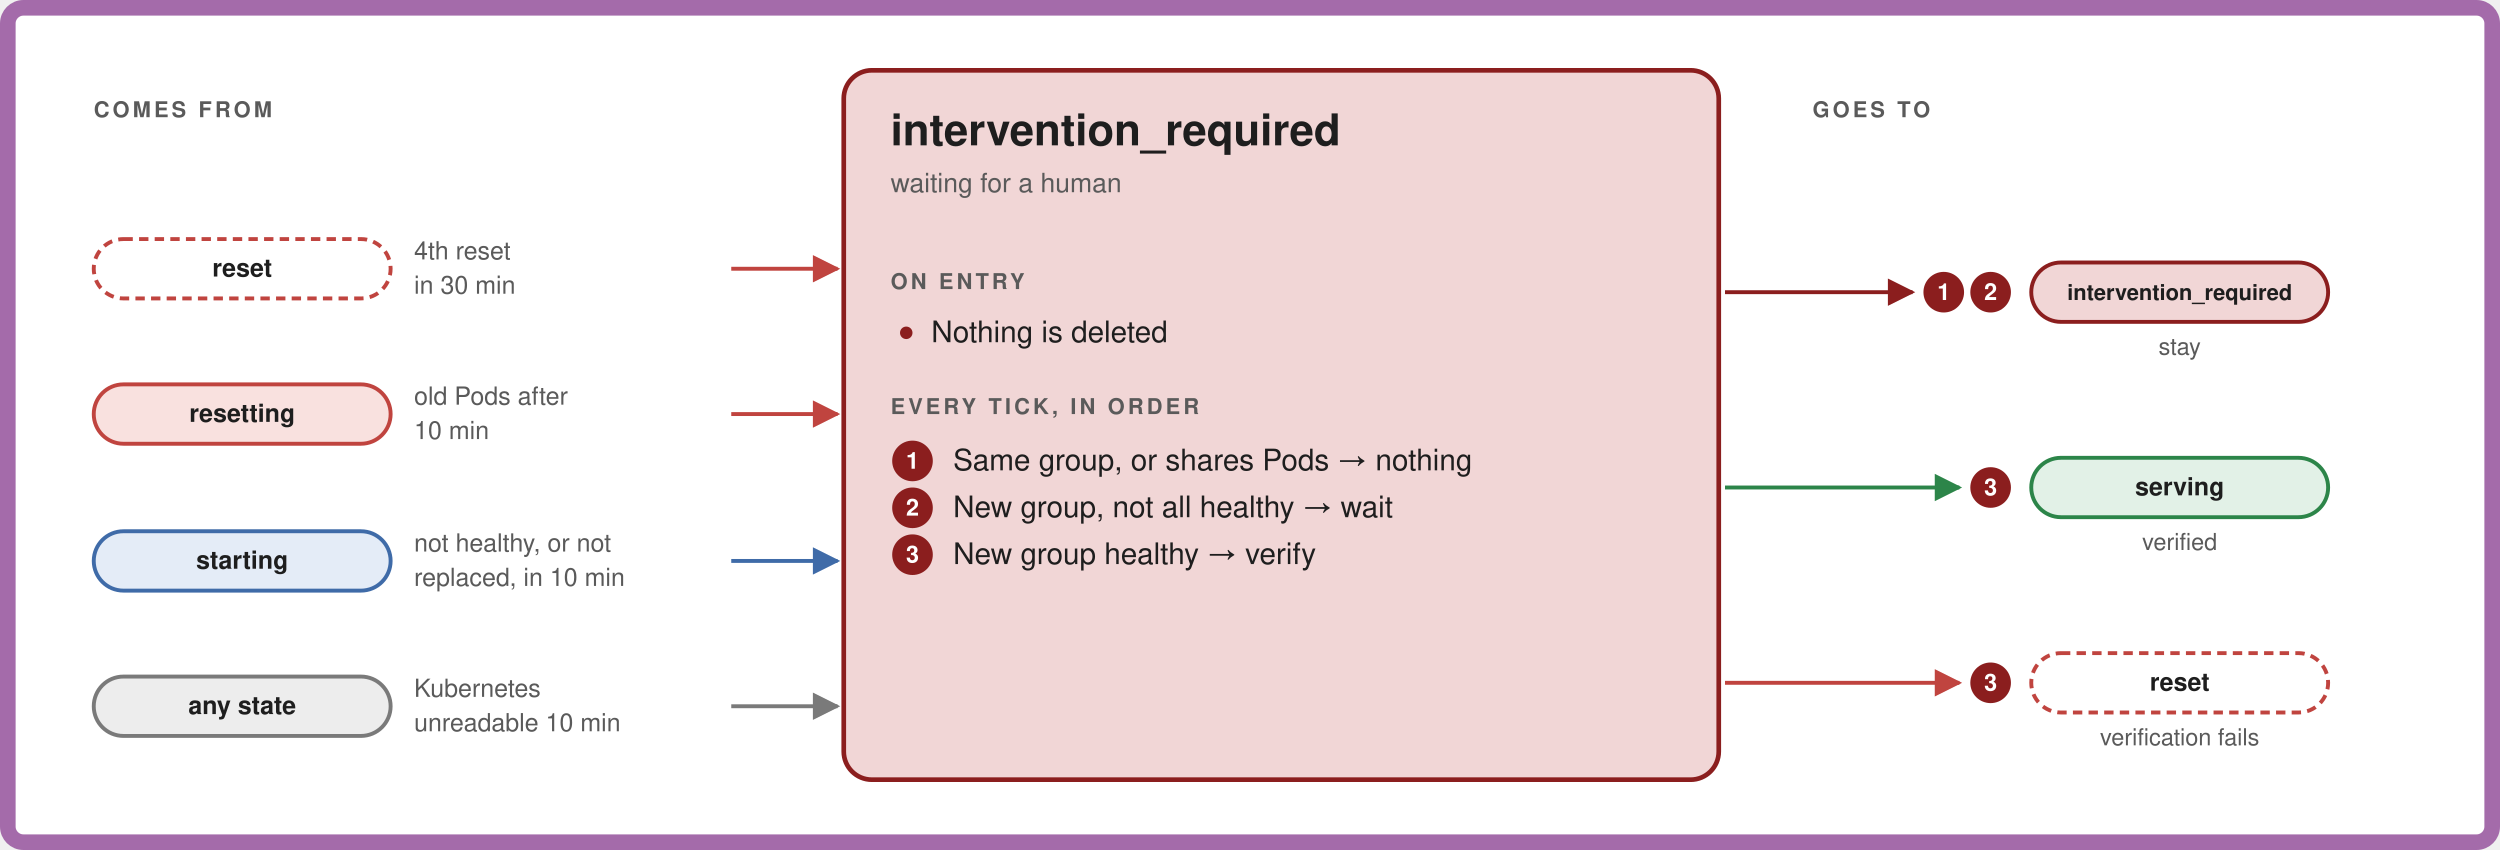
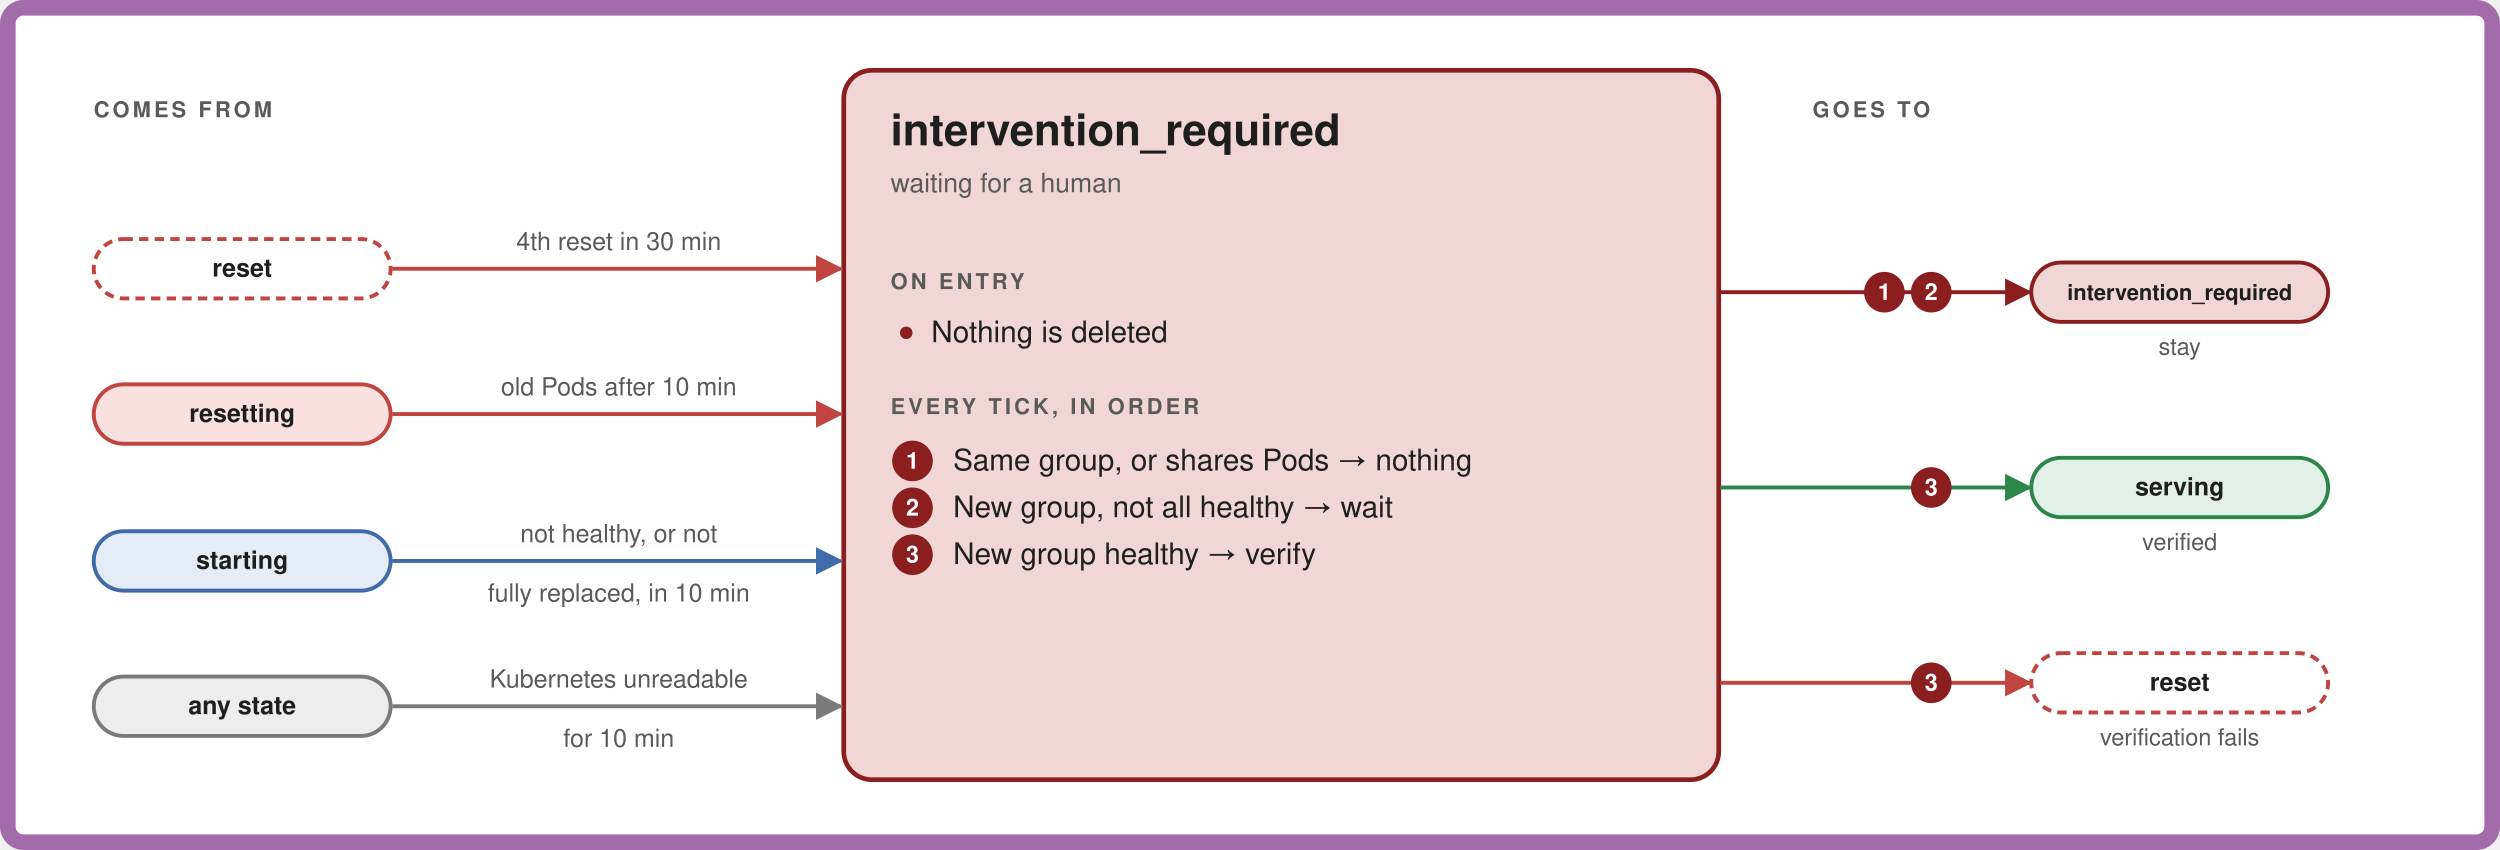
<svg xmlns="http://www.w3.org/2000/svg" viewBox="0 0 1600 544" role="img" aria-labelledby="title desc" font-family="-apple-system, 'Segoe UI', Helvetica, Arial, sans-serif">
  <defs>
    <marker id="arrow-dark" viewBox="0 0 10 10" refX="9" refY="5" markerWidth="7" markerHeight="7" orient="auto-start-reverse">
      <path d="M0,0 L10,5 L0,10 z" fill="#3A3A3A" />
    </marker>
    <marker id="arrow-green" viewBox="0 0 10 10" refX="9" refY="5" markerWidth="7" markerHeight="7" orient="auto-start-reverse">
      <path d="M0,0 L10,5 L0,10 z" fill="#2C8549" />
    </marker>
    <marker id="arrow-red" viewBox="0 0 10 10" refX="9" refY="5" markerWidth="7" markerHeight="7" orient="auto-start-reverse">
      <path d="M0,0 L10,5 L0,10 z" fill="#C0443F" />
    </marker>
    <marker id="arrow-blue" viewBox="0 0 10 10" refX="9" refY="5" markerWidth="7" markerHeight="7" orient="auto-start-reverse">
      <path d="M0,0 L10,5 L0,10 z" fill="#3F6BA8" />
    </marker>
    <marker id="arrow-purple" viewBox="0 0 10 10" refX="9" refY="5" markerWidth="7" markerHeight="7" orient="auto-start-reverse">
      <path d="M0,0 L10,5 L0,10 z" fill="#8E5BA6" />
    </marker>
    <marker id="arrow-amber" viewBox="0 0 10 10" refX="9" refY="5" markerWidth="7" markerHeight="7" orient="auto-start-reverse">
      <path d="M0,0 L10,5 L0,10 z" fill="#B97A10" />
    </marker>
    <marker id="arrow-maroon" viewBox="0 0 10 10" refX="9" refY="5" markerWidth="7" markerHeight="7" orient="auto-start-reverse">
      <path d="M0,0 L10,5 L0,10 z" fill="#8B1E1E" />
    </marker>
    <marker id="arrow-gray" viewBox="0 0 10 10" refX="9" refY="5" markerWidth="7" markerHeight="7" orient="auto-start-reverse">
      <path d="M0,0 L10,5 L0,10 z" fill="#7A7A7A" />
    </marker>
  </defs>
  <rect x="5" y="5" width="1590" height="534" rx="10" fill="#FFFFFF" stroke="#A46BAA" stroke-width="10" />
  <rect x="540" y="45" width="560" height="454" rx="18" fill="#F1D6D6" stroke="#8B1E1E" stroke-width="3" />
  <text x="570" y="93" font-size="28" font-weight="700" text-anchor="start" fill="#1E1E1E">intervention_required</text>
  <text x="570" y="123" font-size="17" font-weight="400" text-anchor="start" fill="#5A5A5A">waiting for a human</text>
  <text x="570" y="185" font-size="14" font-weight="700" text-anchor="start" fill="#5A5A5A" letter-spacing="2">ON ENTRY</text>
  <circle cx="580" cy="213" r="4" fill="#8B1E1E" />
  <text x="596" y="219" font-size="19" font-weight="400" text-anchor="start" fill="#1E1E1E">Nothing is deleted</text>
  <text x="570" y="265" font-size="14" font-weight="700" text-anchor="start" fill="#5A5A5A" letter-spacing="2">EVERY TICK, IN ORDER</text>
  <circle cx="584" cy="295" r="13" fill="#8B1E1E" />
  <text x="584" y="300" font-size="15" font-weight="700" text-anchor="middle" fill="#FFFFFF">1</text>
  <text x="610" y="301" font-size="19" font-weight="400" text-anchor="start" fill="#1E1E1E">Same group, or shares Pods → nothing</text>
  <circle cx="584" cy="325" r="13" fill="#8B1E1E" />
  <text x="584" y="330" font-size="15" font-weight="700" text-anchor="middle" fill="#FFFFFF">2</text>
  <text x="610" y="331" font-size="19" font-weight="400" text-anchor="start" fill="#1E1E1E">New group, not all healthy → wait</text>
  <circle cx="584" cy="355" r="13" fill="#8B1E1E" />
  <text x="584" y="360" font-size="15" font-weight="700" text-anchor="middle" fill="#FFFFFF">3</text>
  <text x="610" y="361" font-size="19" font-weight="400" text-anchor="start" fill="#1E1E1E">New group healthy → verify</text>
  <text x="60" y="75" font-size="14" font-weight="700" text-anchor="start" fill="#5A5A5A" letter-spacing="2">COMES FROM</text>
  <rect x="60" y="153" width="190" height="38" rx="19" fill="#FFFFFF" stroke="#C0443F" stroke-width="2.5" stroke-dasharray="6 4" />
  <text x="155" y="177" font-size="16" font-weight="700" text-anchor="middle" fill="#1E1E1E">reset</text>
-   <text x="265" y="166" font-size="16" font-weight="400" text-anchor="start" fill="#5A5A5A">4th reset</text>
-   <text x="265" y="188" font-size="16" font-weight="400" text-anchor="start" fill="#5A5A5A">in 30 min</text>
-   <path d="M468,172 L536,172" fill="none" stroke="#C0443F" stroke-width="2.5" marker-end="url(#arrow-red)" />
+   <path d="M251,172 L538,172" fill="none" stroke="#C0443F" stroke-width="2.5" marker-end="url(#arrow-red)" />
+   <text x="396" y="160" font-size="16" font-weight="400" text-anchor="middle" fill="#5A5A5A">4th reset in 30 min</text>
  <rect x="60" y="246" width="190" height="38" rx="19" fill="#F9E1DF" stroke="#C0443F" stroke-width="2.5" />
  <text x="155" y="270" font-size="16" font-weight="700" text-anchor="middle" fill="#1E1E1E">resetting</text>
-   <text x="265" y="259" font-size="16" font-weight="400" text-anchor="start" fill="#5A5A5A">old Pods after</text>
-   <text x="265" y="281" font-size="16" font-weight="400" text-anchor="start" fill="#5A5A5A">10 min</text>
-   <path d="M468,265 L536,265" fill="none" stroke="#C0443F" stroke-width="2.5" marker-end="url(#arrow-red)" />
+   <path d="M251,265 L538,265" fill="none" stroke="#C0443F" stroke-width="2.5" marker-end="url(#arrow-red)" />
+   <text x="396" y="253" font-size="16" font-weight="400" text-anchor="middle" fill="#5A5A5A">old Pods after 10 min</text>
  <rect x="60" y="340" width="190" height="38" rx="19" fill="#E4ECF7" stroke="#3F6BA8" stroke-width="2.5" />
  <text x="155" y="364" font-size="16" font-weight="700" text-anchor="middle" fill="#1E1E1E">starting</text>
-   <text x="265" y="353" font-size="16" font-weight="400" text-anchor="start" fill="#5A5A5A">not healthy, or not</text>
-   <text x="265" y="375" font-size="16" font-weight="400" text-anchor="start" fill="#5A5A5A">replaced, in 10 min</text>
-   <path d="M468,359 L536,359" fill="none" stroke="#3F6BA8" stroke-width="2.5" marker-end="url(#arrow-blue)" />
+   <path d="M251,359 L538,359" fill="none" stroke="#3F6BA8" stroke-width="2.5" marker-end="url(#arrow-blue)" />
+   <text x="396" y="347" font-size="16" font-weight="400" text-anchor="middle" fill="#5A5A5A">not healthy, or not</text>
+   <text x="396" y="385" font-size="16" font-weight="400" text-anchor="middle" fill="#5A5A5A">fully replaced, in 10 min</text>
  <rect x="60" y="433" width="190" height="38" rx="19" fill="#EDEDED" stroke="#7A7A7A" stroke-width="2.5" />
  <text x="155" y="457" font-size="16" font-weight="700" text-anchor="middle" fill="#1E1E1E">any state</text>
-   <text x="265" y="446" font-size="16" font-weight="400" text-anchor="start" fill="#5A5A5A">Kubernetes</text>
-   <text x="265" y="468" font-size="16" font-weight="400" text-anchor="start" fill="#5A5A5A">unreadable 10 min</text>
-   <path d="M468,452 L536,452" fill="none" stroke="#7A7A7A" stroke-width="2.5" marker-end="url(#arrow-gray)" />
+   <path d="M251,452 L538,452" fill="none" stroke="#7A7A7A" stroke-width="2.5" marker-end="url(#arrow-gray)" />
+   <text x="396" y="440" font-size="16" font-weight="400" text-anchor="middle" fill="#5A5A5A">Kubernetes unreadable</text>
+   <text x="396" y="478" font-size="16" font-weight="400" text-anchor="middle" fill="#5A5A5A">for 10 min</text>
  <text x="1160" y="75" font-size="14" font-weight="700" text-anchor="start" fill="#5A5A5A" letter-spacing="2">GOES TO</text>
-   <path d="M1104,187 L1224,187" fill="none" stroke="#8B1E1E" stroke-width="2.5" marker-end="url(#arrow-maroon)" />
-   <circle cx="1244" cy="187" r="13" fill="#8B1E1E" />
-   <text x="1244" y="192" font-size="15" font-weight="700" text-anchor="middle" fill="#FFFFFF">1</text>
-   <circle cx="1274" cy="187" r="13" fill="#8B1E1E" />
-   <text x="1274" y="192" font-size="15" font-weight="700" text-anchor="middle" fill="#FFFFFF">2</text>
+   <path d="M1101,187 L1299,187" fill="none" stroke="#8B1E1E" stroke-width="2.5" marker-end="url(#arrow-maroon)" />
+   <circle cx="1206" cy="187" r="13" fill="#8B1E1E" />
+   <text x="1206" y="192" font-size="15" font-weight="700" text-anchor="middle" fill="#FFFFFF">1</text>
+   <circle cx="1236" cy="187" r="13" fill="#8B1E1E" />
+   <text x="1236" y="192" font-size="15" font-weight="700" text-anchor="middle" fill="#FFFFFF">2</text>
  <rect x="1300" y="168" width="190" height="38" rx="19" fill="#F1D6D6" stroke="#8B1E1E" stroke-width="2.5" />
  <text x="1395" y="192" font-size="14" font-weight="700" text-anchor="middle" fill="#1E1E1E">intervention_required</text>
  <text x="1395" y="227" font-size="15" font-weight="400" text-anchor="middle" fill="#5A5A5A">stay</text>
-   <path d="M1104,312 L1254,312" fill="none" stroke="#2C8549" stroke-width="2.5" marker-end="url(#arrow-green)" />
-   <circle cx="1274" cy="312" r="13" fill="#8B1E1E" />
-   <text x="1274" y="317" font-size="15" font-weight="700" text-anchor="middle" fill="#FFFFFF">3</text>
+   <path d="M1101,312 L1299,312" fill="none" stroke="#2C8549" stroke-width="2.5" marker-end="url(#arrow-green)" />
+   <circle cx="1236" cy="312" r="13" fill="#8B1E1E" />
+   <text x="1236" y="317" font-size="15" font-weight="700" text-anchor="middle" fill="#FFFFFF">3</text>
  <rect x="1300" y="293" width="190" height="38" rx="19" fill="#E2F1E7" stroke="#2C8549" stroke-width="2.5" />
  <text x="1395" y="317" font-size="16" font-weight="700" text-anchor="middle" fill="#1E1E1E">serving</text>
  <text x="1395" y="352" font-size="15" font-weight="400" text-anchor="middle" fill="#5A5A5A">verified</text>
-   <path d="M1104,437 L1254,437" fill="none" stroke="#C0443F" stroke-width="2.5" marker-end="url(#arrow-red)" />
-   <circle cx="1274" cy="437" r="13" fill="#8B1E1E" />
-   <text x="1274" y="442" font-size="15" font-weight="700" text-anchor="middle" fill="#FFFFFF">3</text>
+   <path d="M1101,437 L1299,437" fill="none" stroke="#C0443F" stroke-width="2.5" marker-end="url(#arrow-red)" />
+   <circle cx="1236" cy="437" r="13" fill="#8B1E1E" />
+   <text x="1236" y="442" font-size="15" font-weight="700" text-anchor="middle" fill="#FFFFFF">3</text>
  <rect x="1300" y="418" width="190" height="38" rx="19" fill="#FFFFFF" stroke="#C0443F" stroke-width="2.5" stroke-dasharray="6 4" />
  <text x="1395" y="442" font-size="16" font-weight="700" text-anchor="middle" fill="#1E1E1E">reset</text>
  <text x="1395" y="477" font-size="15" font-weight="400" text-anchor="middle" fill="#5A5A5A">verification fails</text>
</svg>
